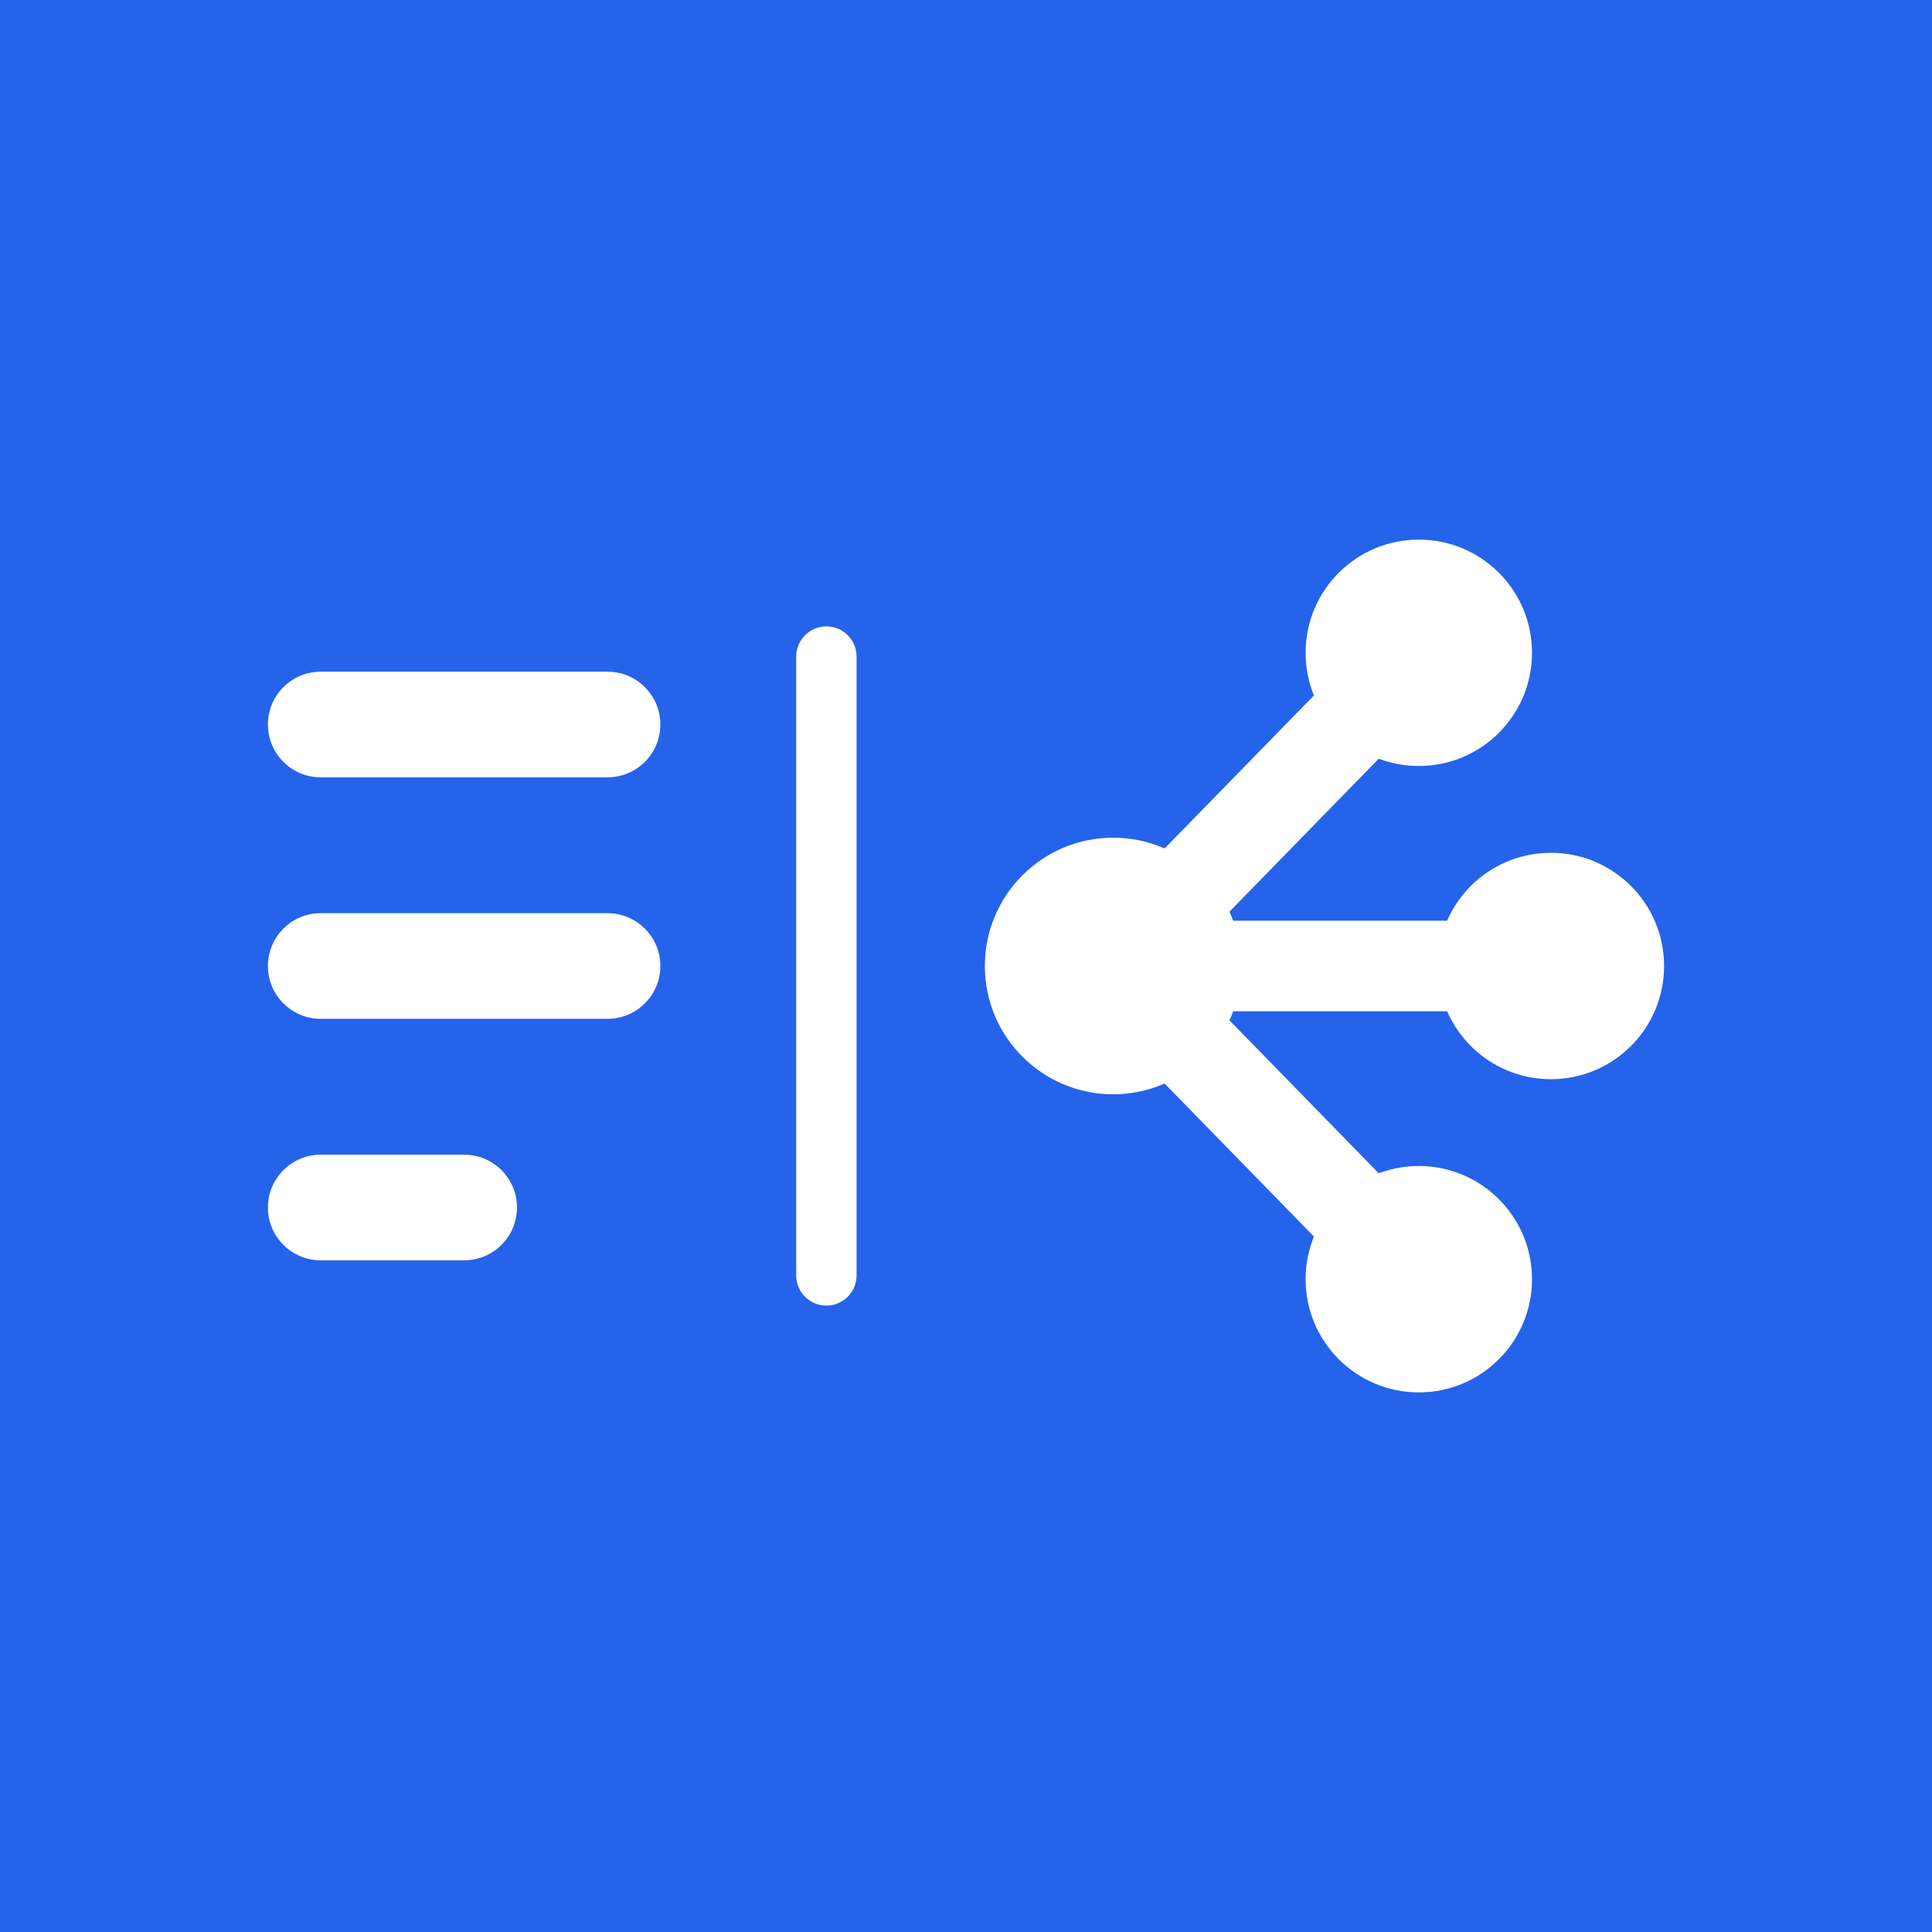
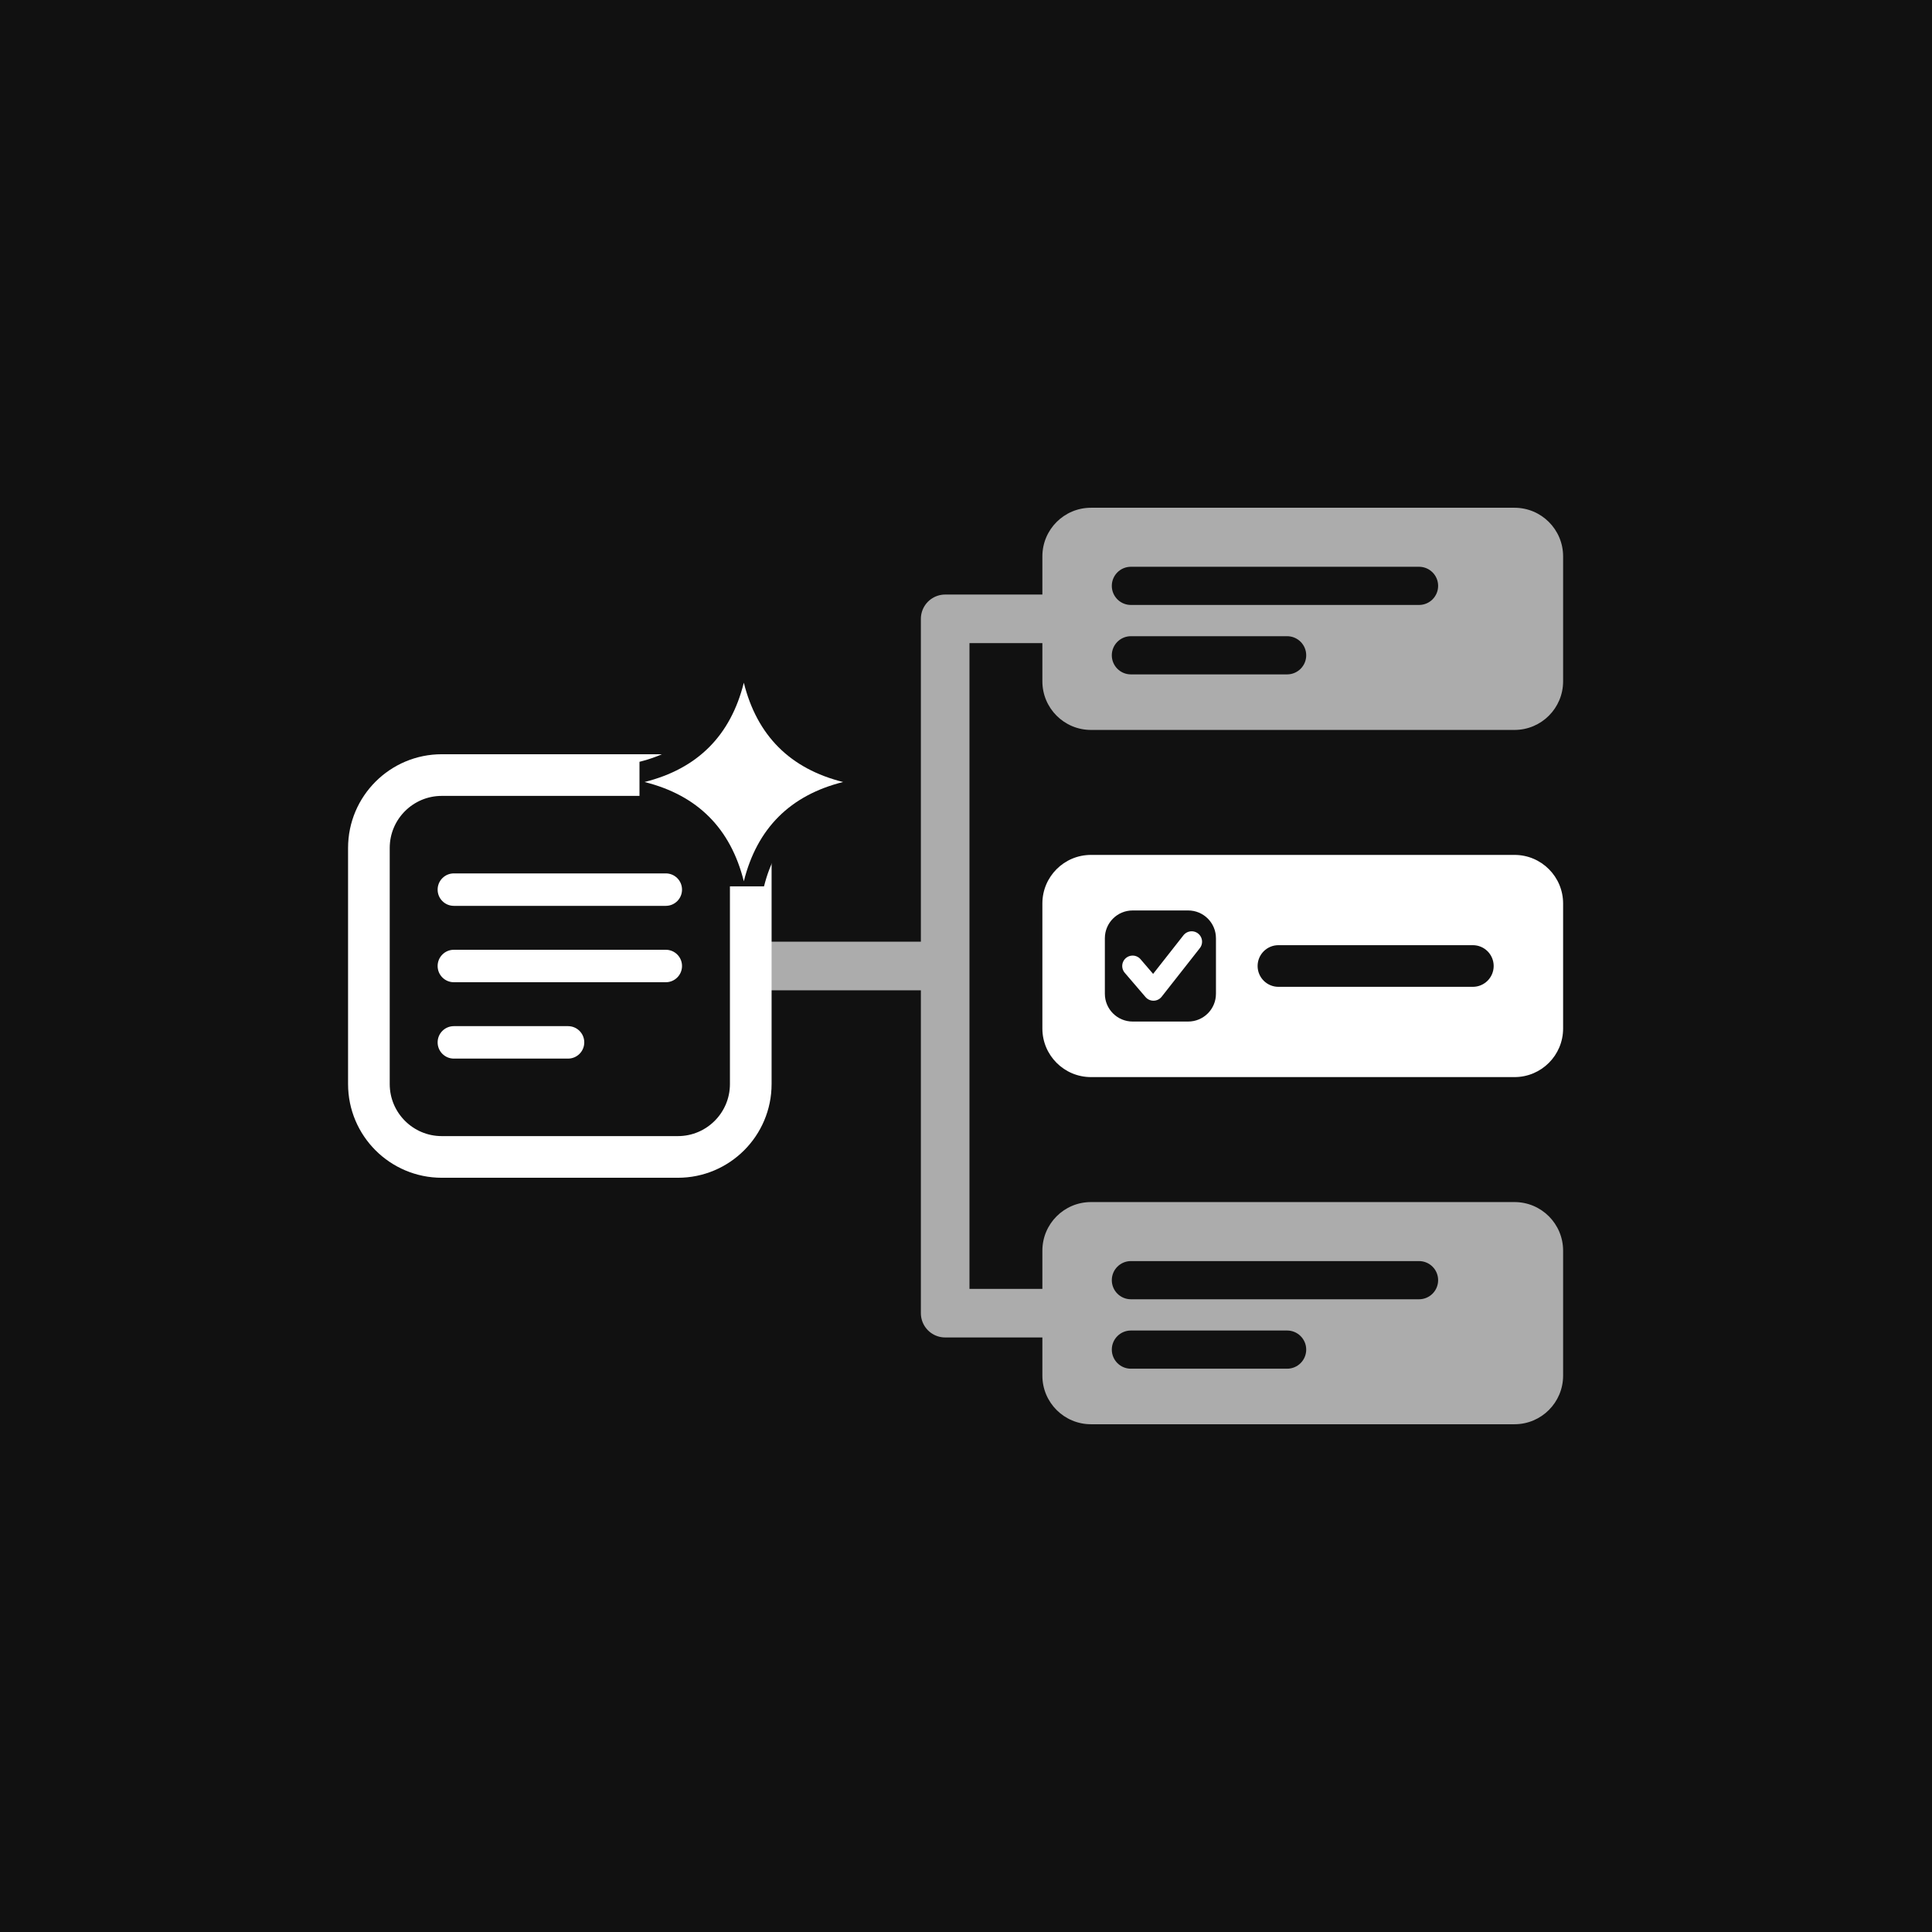
<svg xmlns="http://www.w3.org/2000/svg" viewBox="0 0 512 512" width="512" height="512">
-   <rect width="512" height="512" fill="#2563eb" />
-   <g transform="translate(-5 0)">
-     <g stroke="#ffffff" stroke-width="24" stroke-linecap="round" fill="none">
-       <path d="M300 256 L381 173" />
-       <path d="M300 256 H416" />
-       <path d="M300 256 L381 339" />
+   <rect width="512" height="512" fill="#111111" />
+   <g transform="translate(256 256) scale(0.92) translate(-256 -236)">
+     <g stroke="#acacac" stroke-width="14" stroke-linecap="round" stroke-linejoin="round" fill="none">
+       <path d="M200 236 H250 M278 136 H250 V336 H278" />
    </g>
+     <g fill="#acacac">
+       <rect x="278" y="104" width="150" height="64" rx="14" />
+       <rect x="278" y="304" width="150" height="64" rx="14" />
+     </g>
+     <g id="note-lines" fill="#111111">
+       <rect x="298" y="121" width="94" height="11" rx="5.5" />
+       <rect x="298" y="141" width="56" height="11" rx="5.5" />
+       <rect x="298" y="321" width="94" height="11" rx="5.5" />
+       <rect x="298" y="341" width="56" height="11" rx="5.5" />
+     </g>
+     <rect x="278" y="204" width="150" height="64" rx="14" fill="#ffffff" />
+     <rect x="296" y="220" width="32" height="32" rx="8" fill="#111111" />
+     <path d="M304 236 L310 243 L321 229" fill="none" stroke="#ffffff" stroke-width="6" stroke-linecap="round" stroke-linejoin="round" />
+     <rect x="340" y="230" width="68" height="12" rx="6" fill="#111111" />
+     <rect x="84" y="181" width="110" height="110" rx="21" fill="#111111" stroke="#ffffff" stroke-width="12" />
    <g fill="#ffffff">
-       <rect x="76" y="178" width="104" height="28" rx="14" />
-       <rect x="76" y="242" width="104" height="28" rx="14" />
-       <rect x="76" y="306" width="66" height="28" rx="14" />
-       <rect x="216" y="166" width="16" height="180" rx="8" />
-       <circle cx="300" cy="256" r="34" />
-       <circle cx="381" cy="173" r="30" />
-       <circle cx="416" cy="256" r="30" />
-       <circle cx="381" cy="339" r="30" />
+       <rect x="103.8" y="209.325" width="70.4" height="9.35" rx="4.675" />
+       <rect x="103.8" y="231.325" width="70.4" height="9.35" rx="4.675" />
+       <rect x="103.8" y="253.325" width="42.24" height="9.35" rx="4.675" />
    </g>
+     <path d="M192 154.4 Q197.72 177.28 220.6 183 Q197.72 188.72 192 211.6 Q186.28 188.72 163.4 183 Q186.28 177.28 192 154.4Z" fill="#ffffff" stroke="#111111" stroke-width="12" paint-order="stroke" />
  </g>
</svg>
